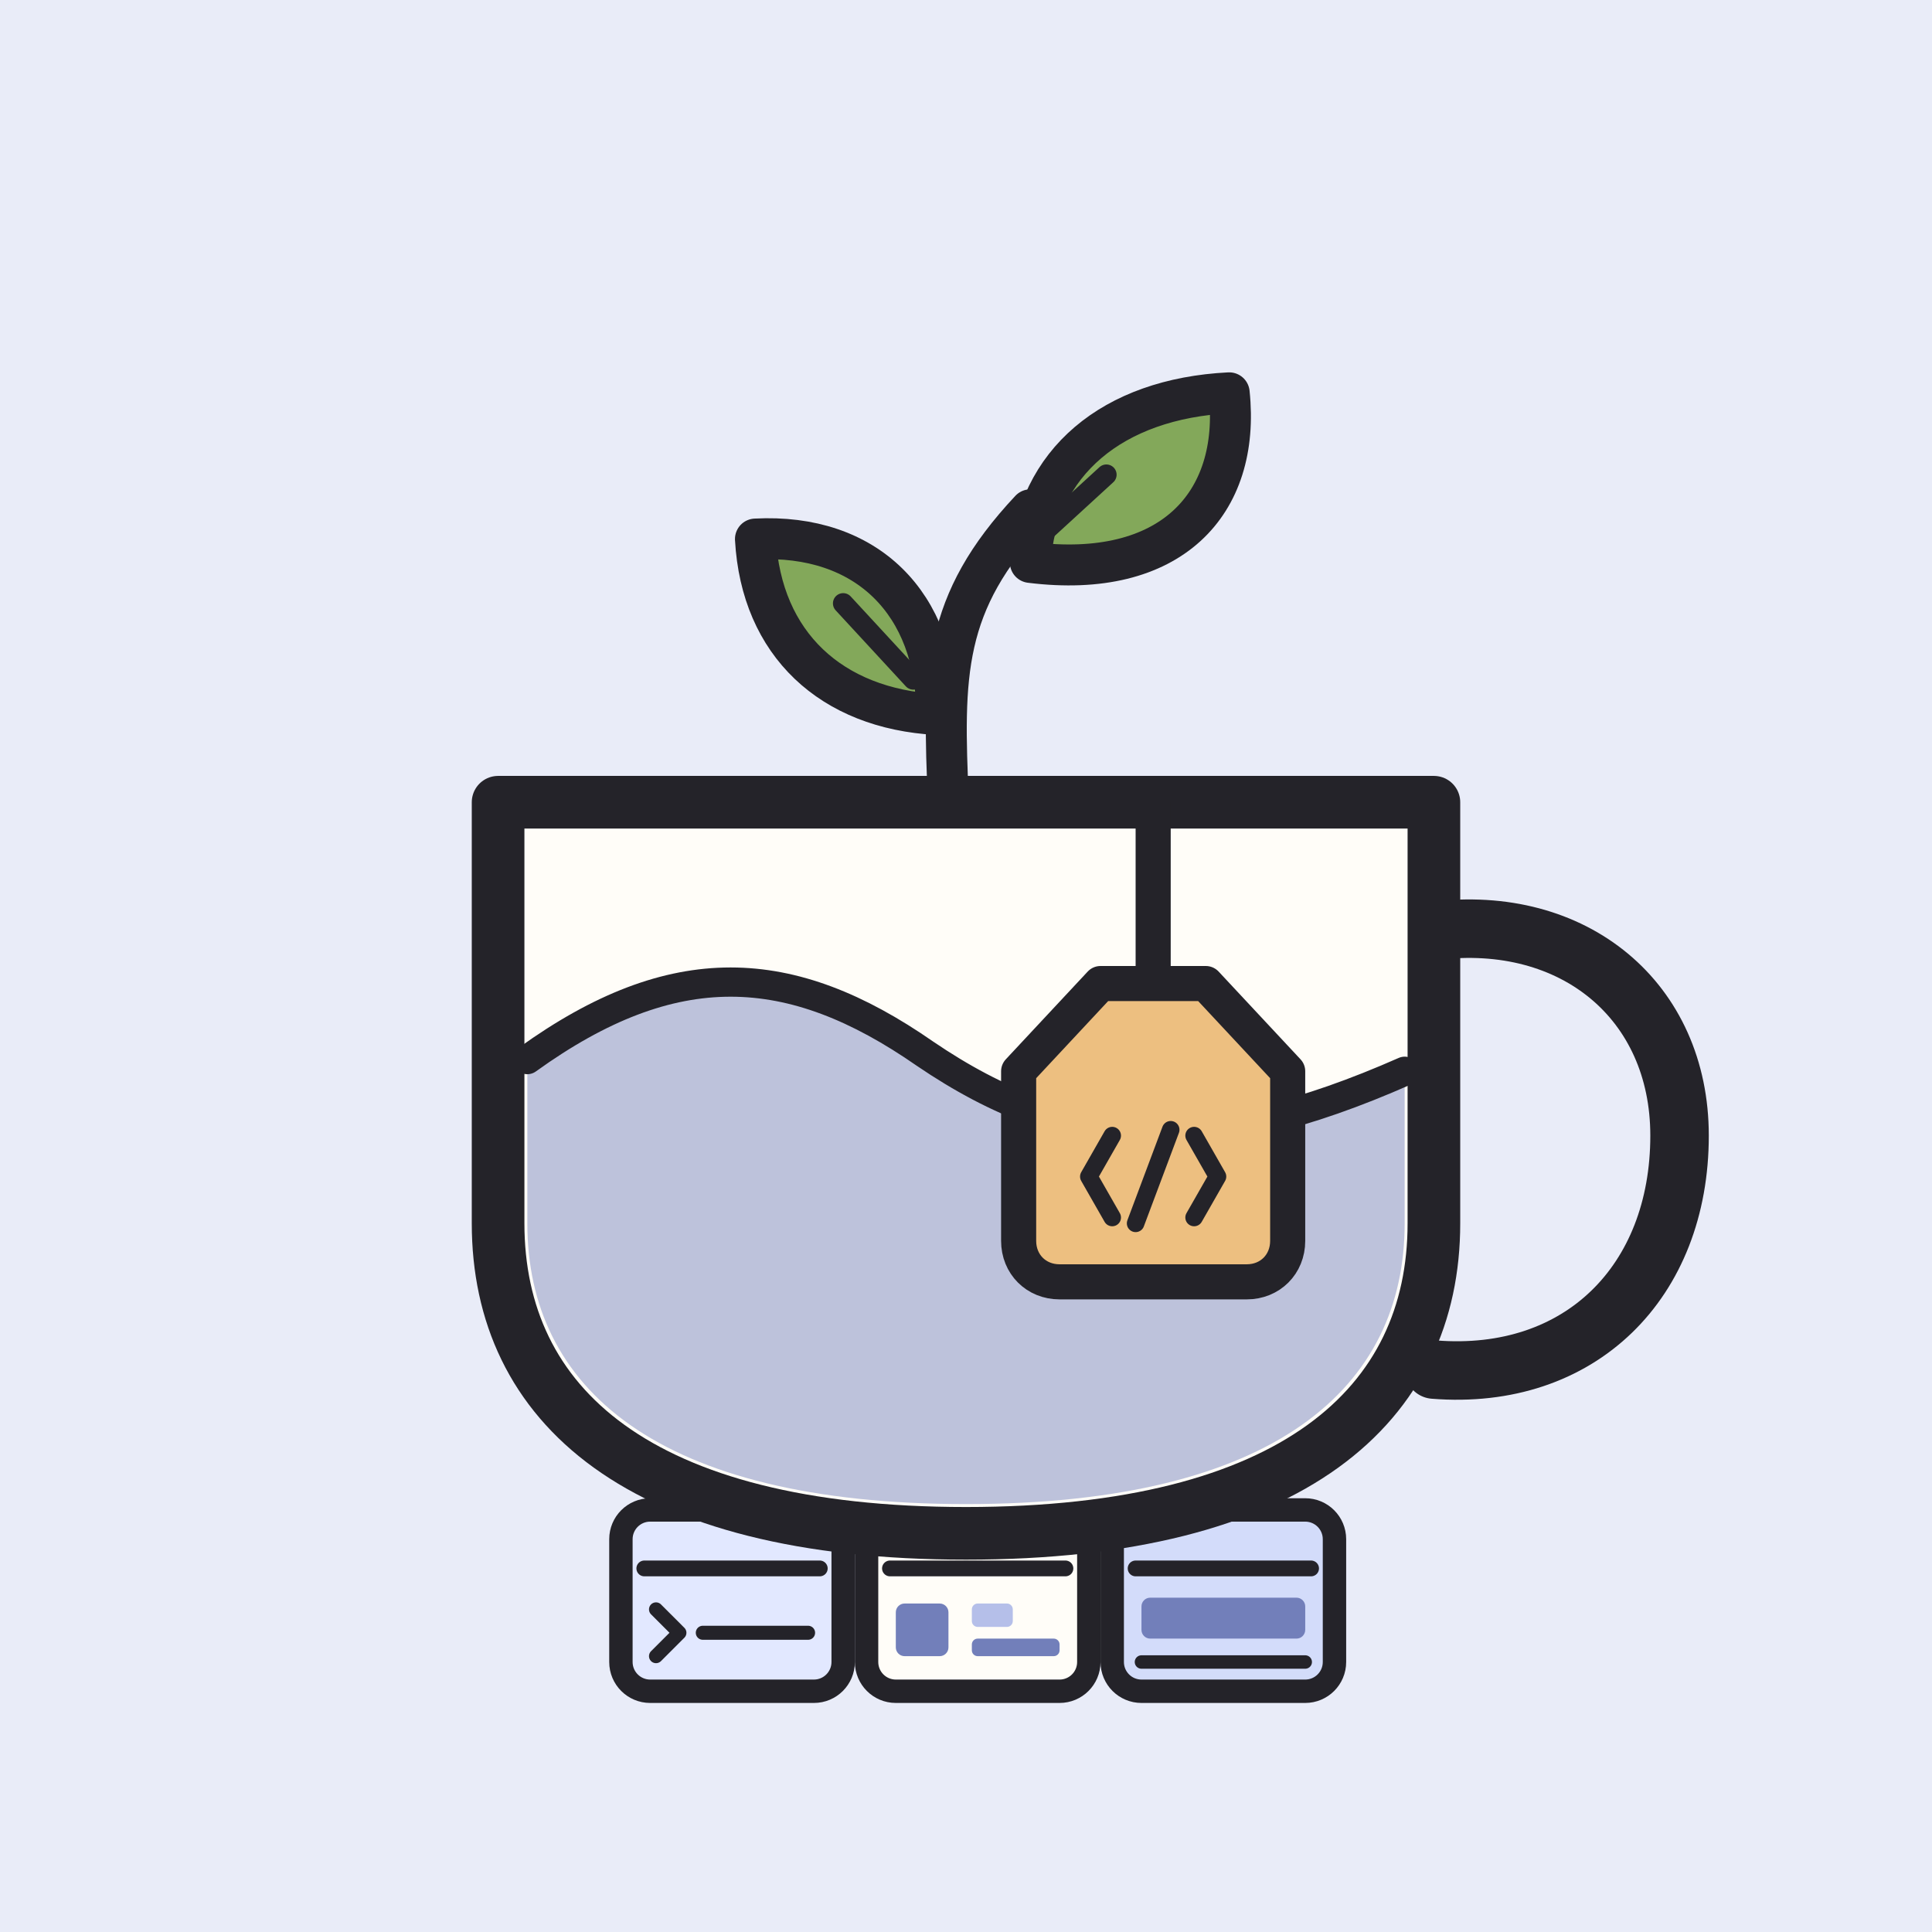
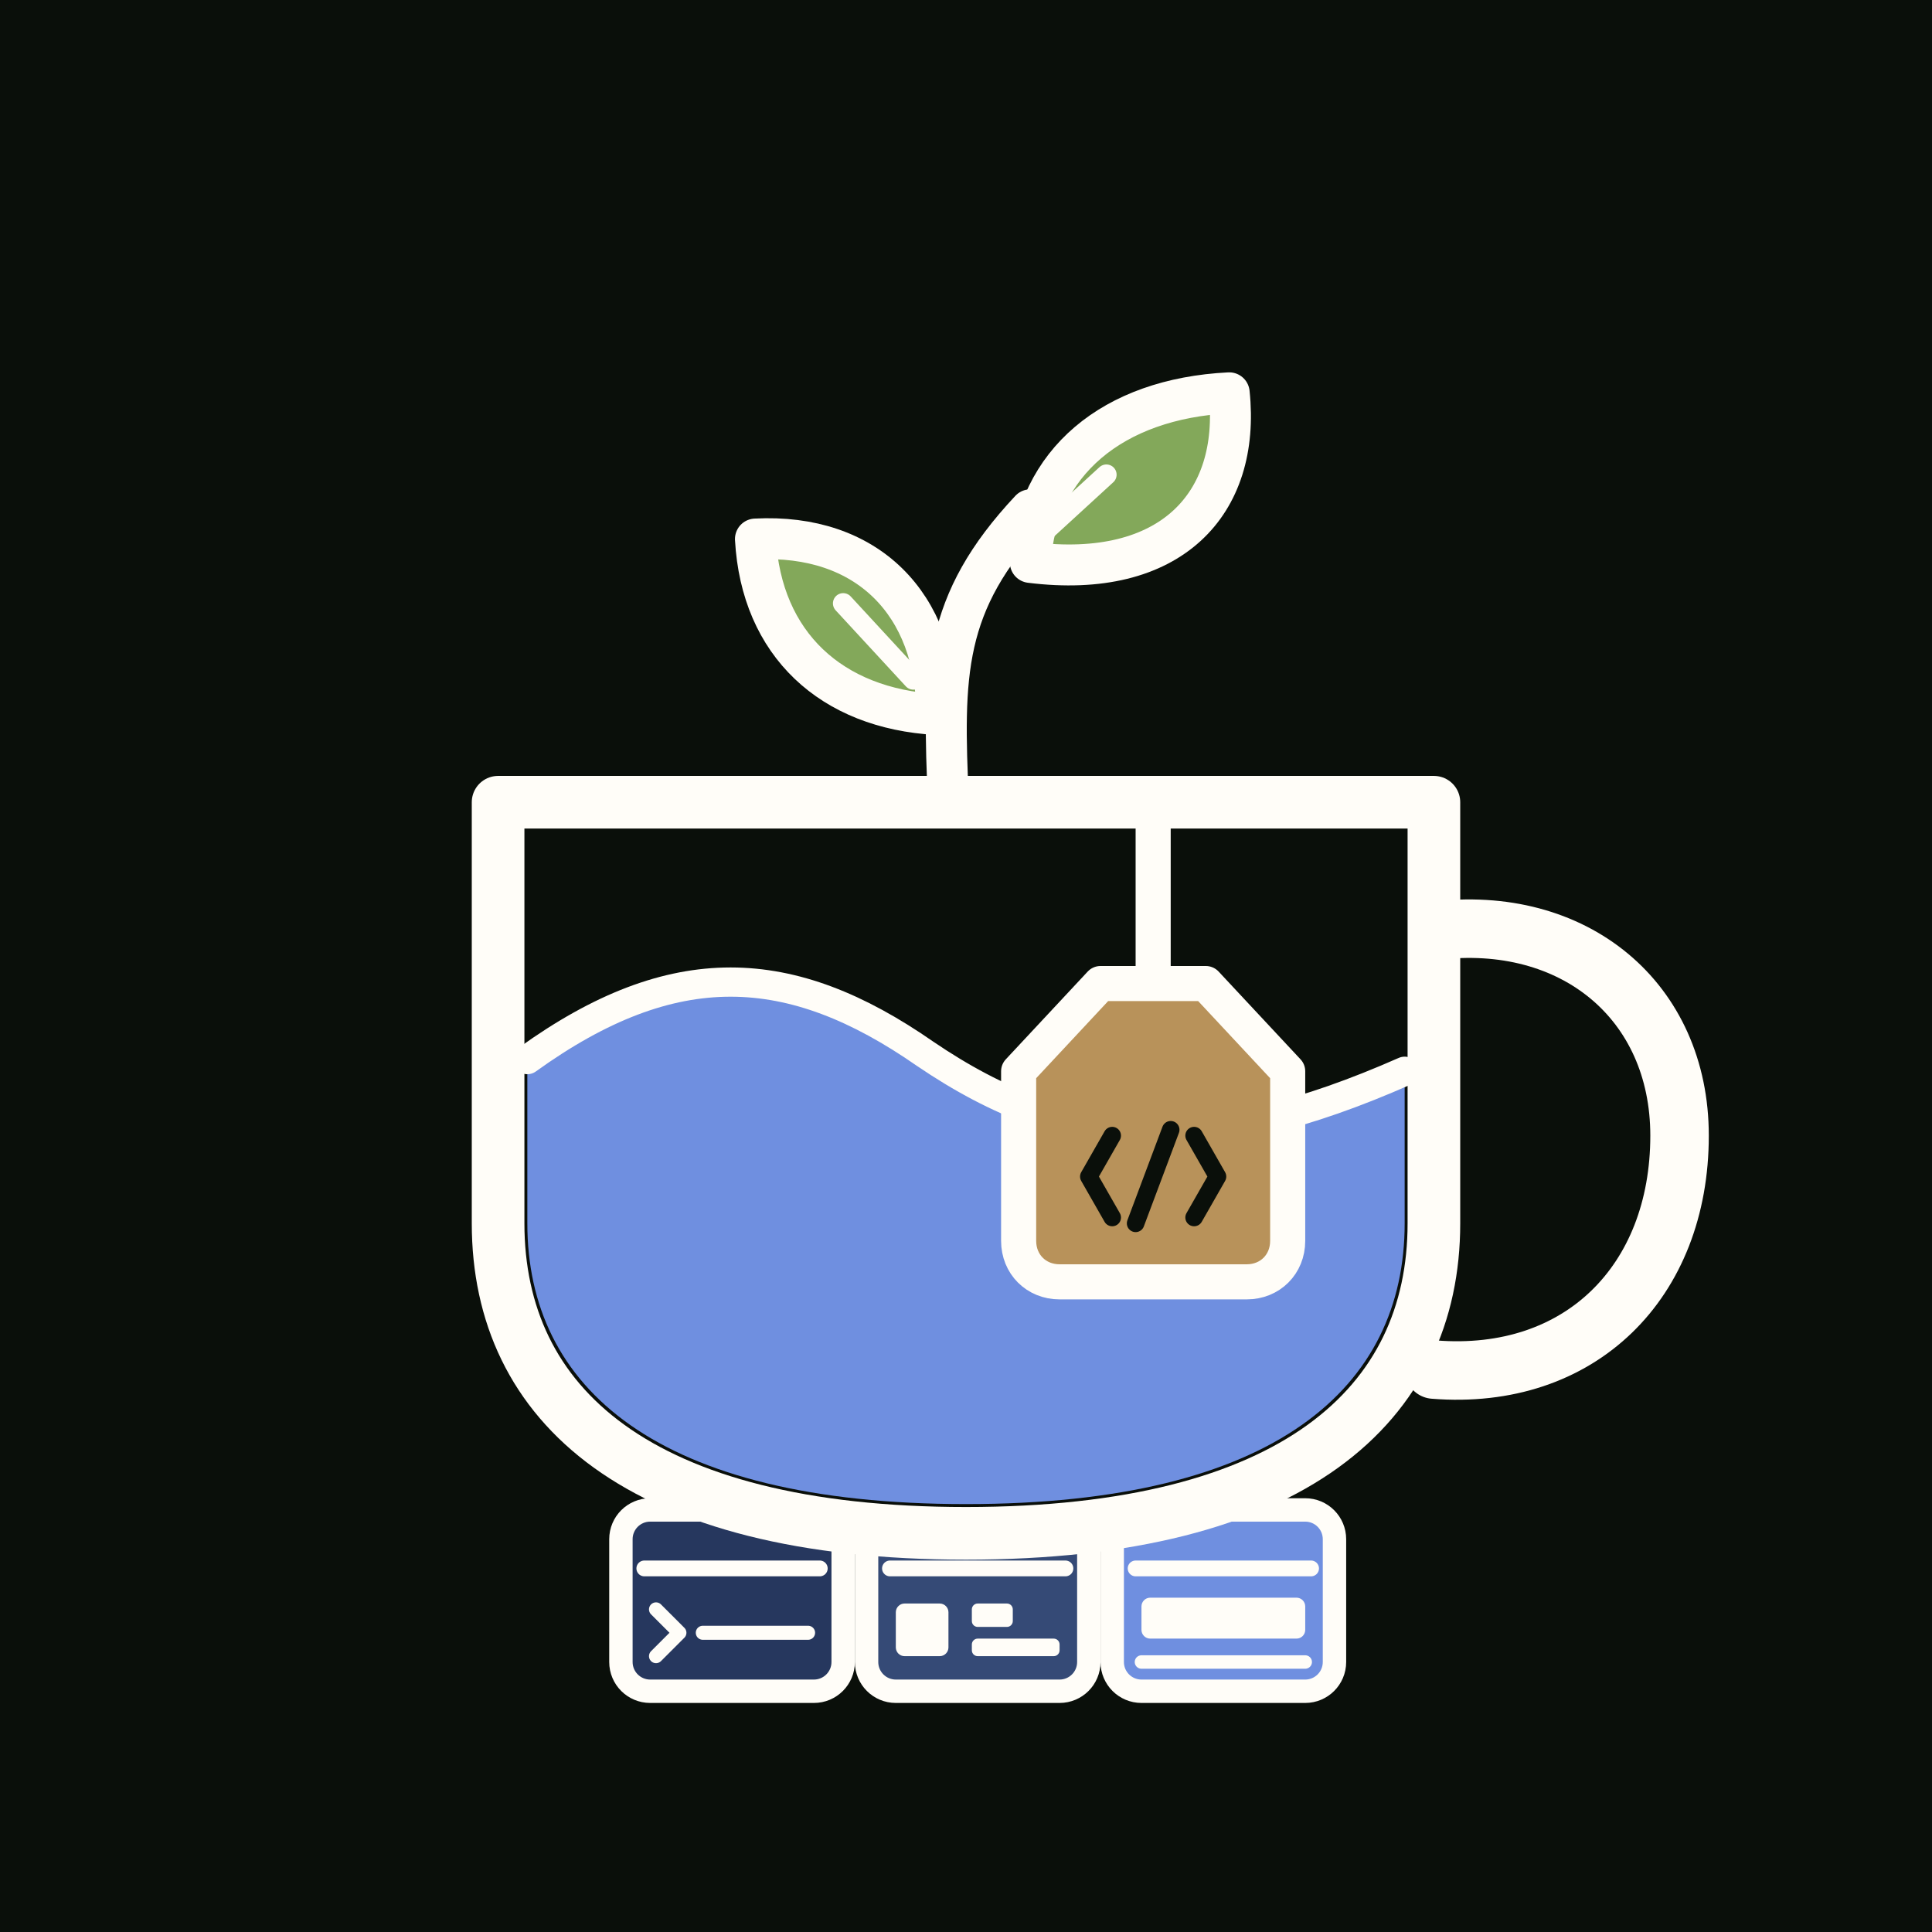
<svg xmlns="http://www.w3.org/2000/svg" viewBox="0 0 1024 1024">
-   <rect width="1024" height="1024" fill="#e9ecf8" />
+   <rect width="1024" height="1024" fill="#0a0f0a" />
  <g transform="translate(115.2 152.4) scale(3.1)">
    <g>
-       <rect x="69" y="209" width="38" height="31" rx="5" fill="#e2e8ff" stroke="#242329" stroke-width="4" />
-       <rect x="111" y="209" width="38" height="31" rx="5" fill="#fffdf8" stroke="#242329" stroke-width="4" />
-       <rect x="153" y="209" width="38" height="31" rx="5" fill="#d3dcfa" stroke="#242329" stroke-width="4" />
-       <path d="M73 219h30m12 0h30m12 0h30" stroke="#242329" stroke-width="2.7" stroke-linecap="round" />
-       <path d="m75 226 4 4-4 4m8-4h18" fill="none" stroke="#242329" stroke-width="2.4" stroke-linecap="round" stroke-linejoin="round" />
-       <rect x="116" y="225" width="9" height="9" rx="1.5" fill="#727fba" />
-       <rect x="129" y="225" width="7" height="4" rx="1" fill="#b5bfe9" />
-       <rect x="129" y="231" width="15" height="3" rx="1" fill="#727fba" />
-       <rect x="158" y="224" width="28" height="7" rx="1.5" fill="#727fba" />
-       <path d="M158 235h28" fill="none" stroke="#242329" stroke-width="2.3" stroke-linecap="round" />
+       <rect x="69" y="209" width="38" height="31" rx="5" fill="#26375e" stroke="#fffdf8" stroke-width="4" />
+       <rect x="111" y="209" width="38" height="31" rx="5" fill="#354a76" stroke="#fffdf8" stroke-width="4" />
+       <rect x="153" y="209" width="38" height="31" rx="5" fill="#6f8fe0" stroke="#fffdf8" stroke-width="4" />
+       <path d="M73 219h30m12 0h30m12 0h30" stroke="#fffdf8" stroke-width="2.7" stroke-linecap="round" />
+       <path d="m75 226 4 4-4 4m8-4h18" fill="none" stroke="#fffdf8" stroke-width="2.4" stroke-linecap="round" stroke-linejoin="round" />
+       <rect x="116" y="225" width="9" height="9" rx="1.5" fill="#fffdf8" />
+       <rect x="129" y="225" width="7" height="4" rx="1" fill="#fffdf8" />
+       <rect x="129" y="231" width="15" height="3" rx="1" fill="#fffdf8" />
+       <rect x="158" y="224" width="28" height="7" rx="1.5" fill="#fffdf8" />
+       <path d="M158 235h28" fill="none" stroke="#fffdf8" stroke-width="2.3" stroke-linecap="round" />
    </g>
-     <g color="#727fba">
-       <path d="M208 110c24-3 42 12 42 35 0 25-17 42-42 40" fill="none" stroke="#242329" stroke-width="10" stroke-linecap="round" />
-       <path d="M48 88h160v72c0 31-24 53-80 53s-80-22-80-53z" fill="#fffdf8" stroke="#242329" stroke-width="9" stroke-linejoin="round" />
-       <path d="M53 132c25-18 45-17 68-1 25 17 48 18 82 3v26c0 28-22 48-75 48s-75-20-75-48z" fill="#bdc2db" />
-       <path d="M53 132c25-18 45-17 68-1 25 17 48 18 82 3" fill="none" stroke="#242329" stroke-width="5" stroke-linecap="round" />
+     <g color="#6f8fe0">
+       <path d="M208 110c24-3 42 12 42 35 0 25-17 42-42 40" fill="none" stroke="#fffdf8" stroke-width="10" stroke-linecap="round" />
+       <path d="M48 88h160v72c0 31-24 53-80 53s-80-22-80-53z" fill="#0a0f0a" stroke="#fffdf8" stroke-width="9" stroke-linejoin="round" />
+       <path d="M53 132c25-18 45-17 68-1 25 17 48 18 82 3v26c0 28-22 48-75 48s-75-20-75-48z" fill="#6f8fe0" />
+       <path d="M53 132c25-18 45-17 68-1 25 17 48 18 82 3" fill="none" stroke="#fffdf8" stroke-width="5" stroke-linecap="round" />
    </g>
    <g>
-       <path d="M125 88c-1-22-1-34 14-50" fill="none" stroke="#242329" stroke-width="7" stroke-linecap="round" />
-       <path d="M139 47c1-17 14-28 34-29 2 19-10 32-34 29z" fill="#83a85a" stroke="#242329" stroke-width="7" stroke-linejoin="round" />
-       <path d="M123 73c-18-1-30-12-31-30 19-1 31 11 31 30z" fill="#83a85a" stroke="#242329" stroke-width="7" stroke-linejoin="round" />
-       <path d="M140 43l12-11M119 67l-12-13" fill="none" stroke="#242329" stroke-width="3.5" stroke-linecap="round" />
+       <path d="M125 88c-1-22-1-34 14-50" fill="none" stroke="#fffdf8" stroke-width="7" stroke-linecap="round" />
+       <path d="M139 47c1-17 14-28 34-29 2 19-10 32-34 29z" fill="#83a85a" stroke="#fffdf8" stroke-width="7" stroke-linejoin="round" />
+       <path d="M123 73c-18-1-30-12-31-30 19-1 31 11 31 30z" fill="#83a85a" stroke="#fffdf8" stroke-width="7" stroke-linejoin="round" />
+       <path d="M140 43l12-11M119 67l-12-13" fill="none" stroke="#fffdf8" stroke-width="3.5" stroke-linecap="round" />
    </g>
    <g>
-       <path d="M160 88v39" fill="none" stroke="#242329" stroke-width="6" stroke-linecap="round" />
-       <path d="m137 134 14-15h18l14 15v29c0 4-3 7-7 7h-32c-4 0-7-3-7-7z" fill="#edbf80" stroke="#242329" stroke-width="6" stroke-linejoin="round" />
+       <path d="M160 88v39" fill="none" stroke="#fffdf8" stroke-width="6" stroke-linecap="round" />
+       <path d="m137 134 14-15h18l14 15v29c0 4-3 7-7 7h-32c-4 0-7-3-7-7z" fill="#b8925a" stroke="#fffdf8" stroke-width="6" stroke-linejoin="round" />
    </g>
    <g>
-       <path d="m153 145-4 7 4 7m14-14 4 7-4 7m-4-15-6 16" fill="none" stroke="#242329" stroke-width="3" stroke-linecap="round" stroke-linejoin="round" />
+       <path d="m153 145-4 7 4 7m14-14 4 7-4 7m-4-15-6 16" fill="none" stroke="#0a0f0a" stroke-width="3" stroke-linecap="round" stroke-linejoin="round" />
    </g>
  </g>
</svg>
